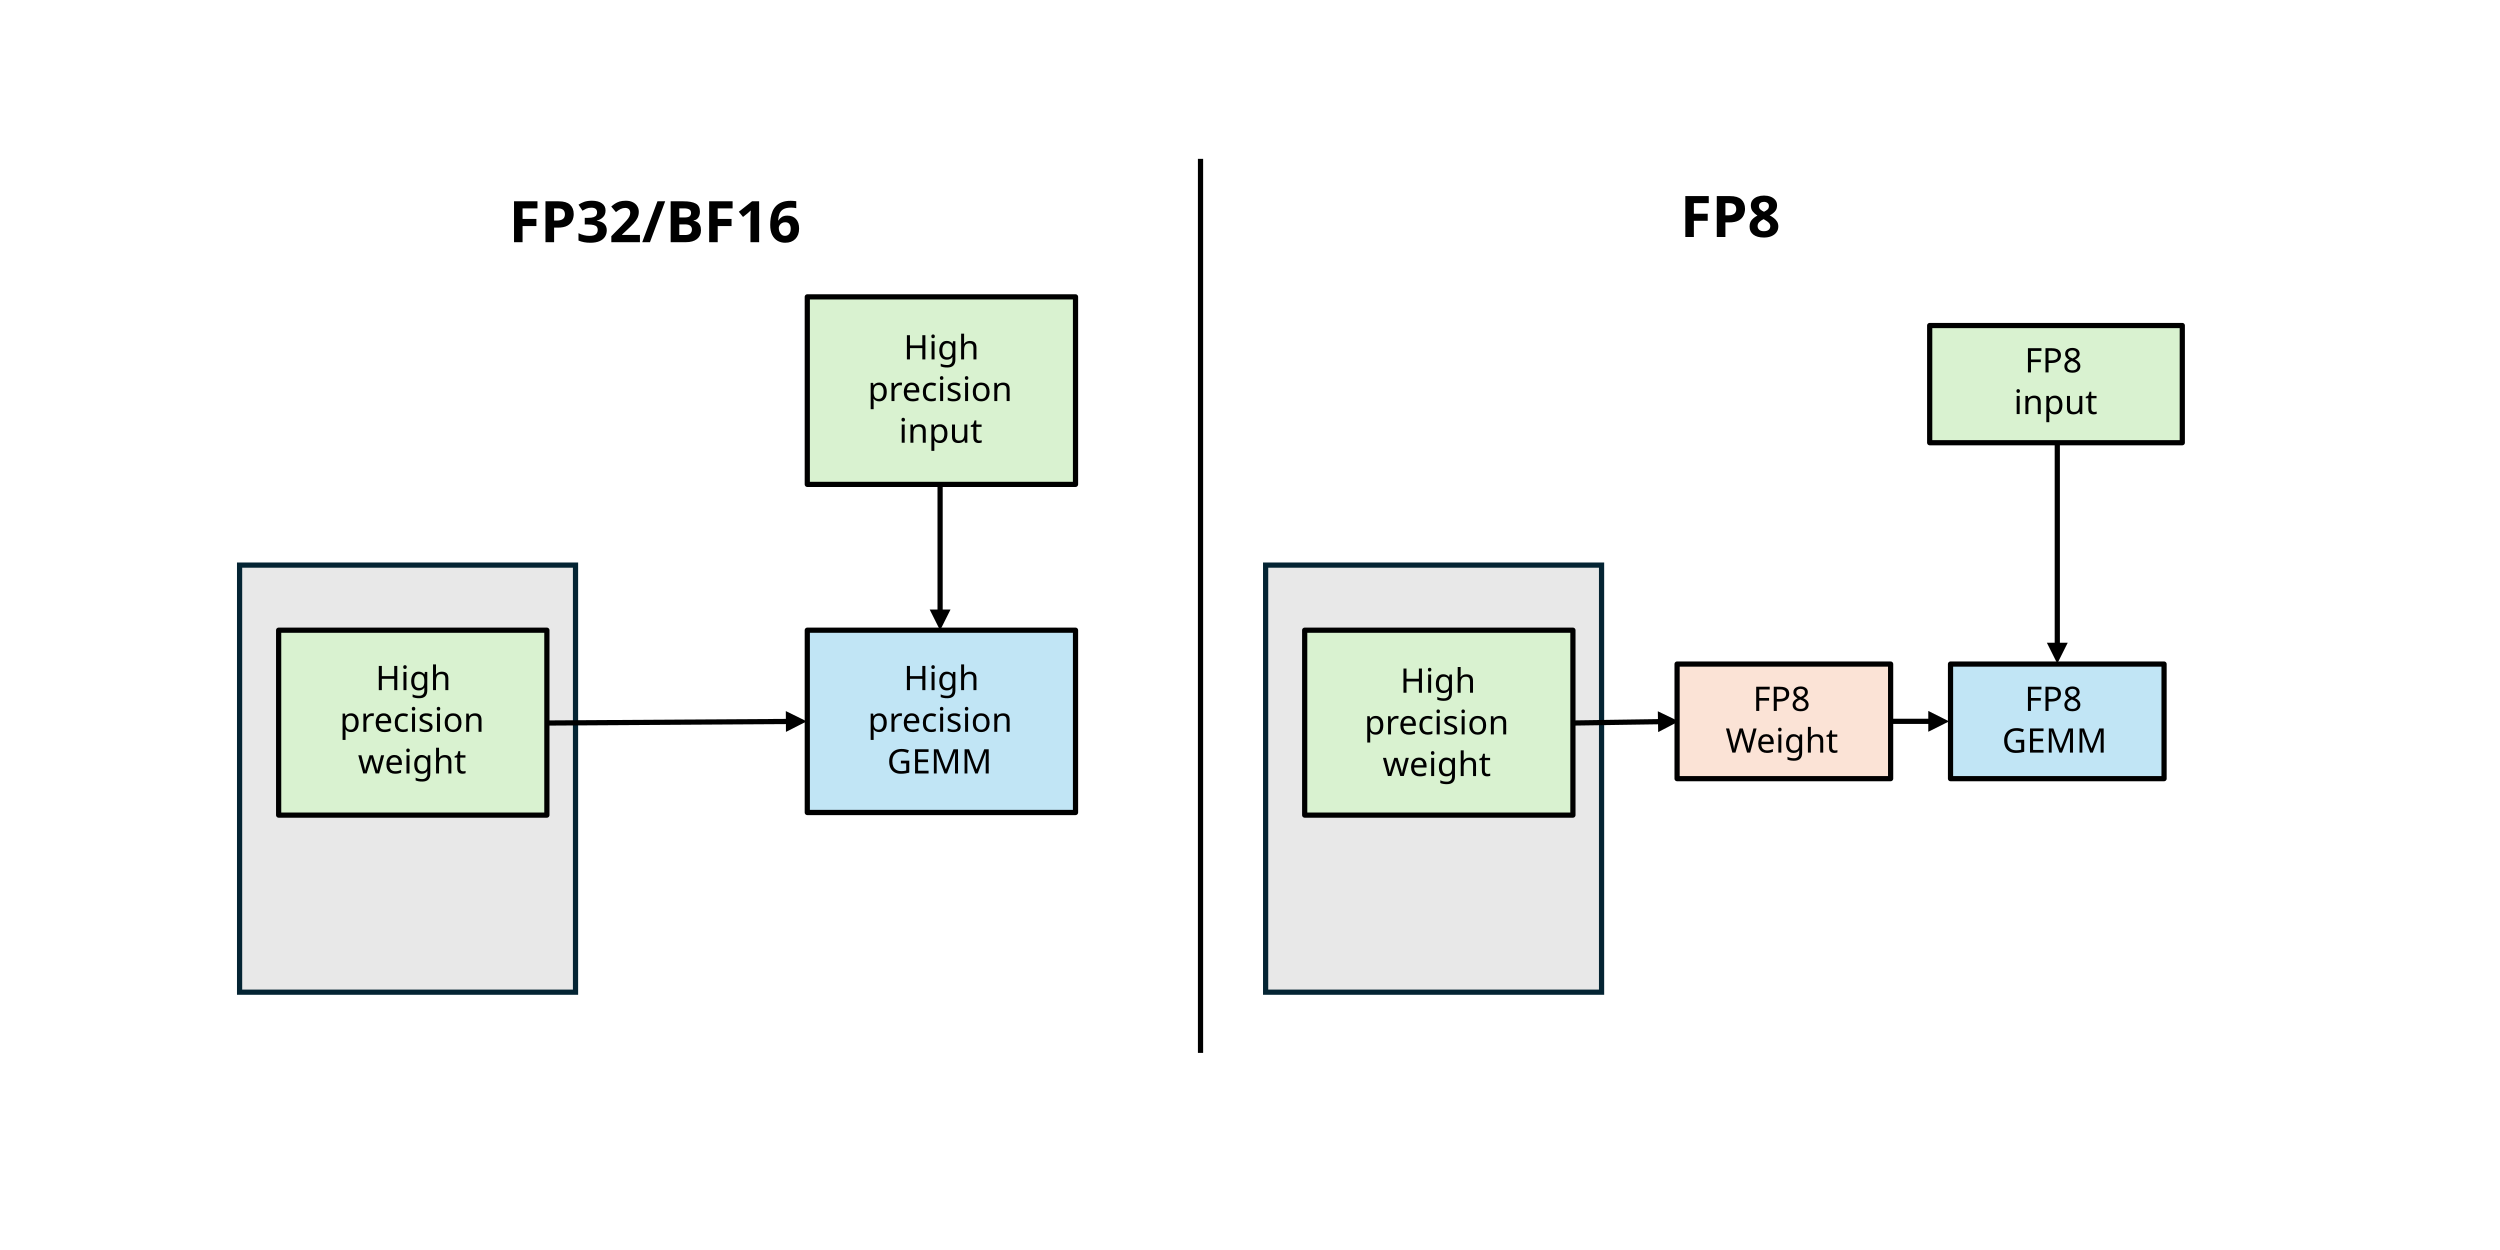
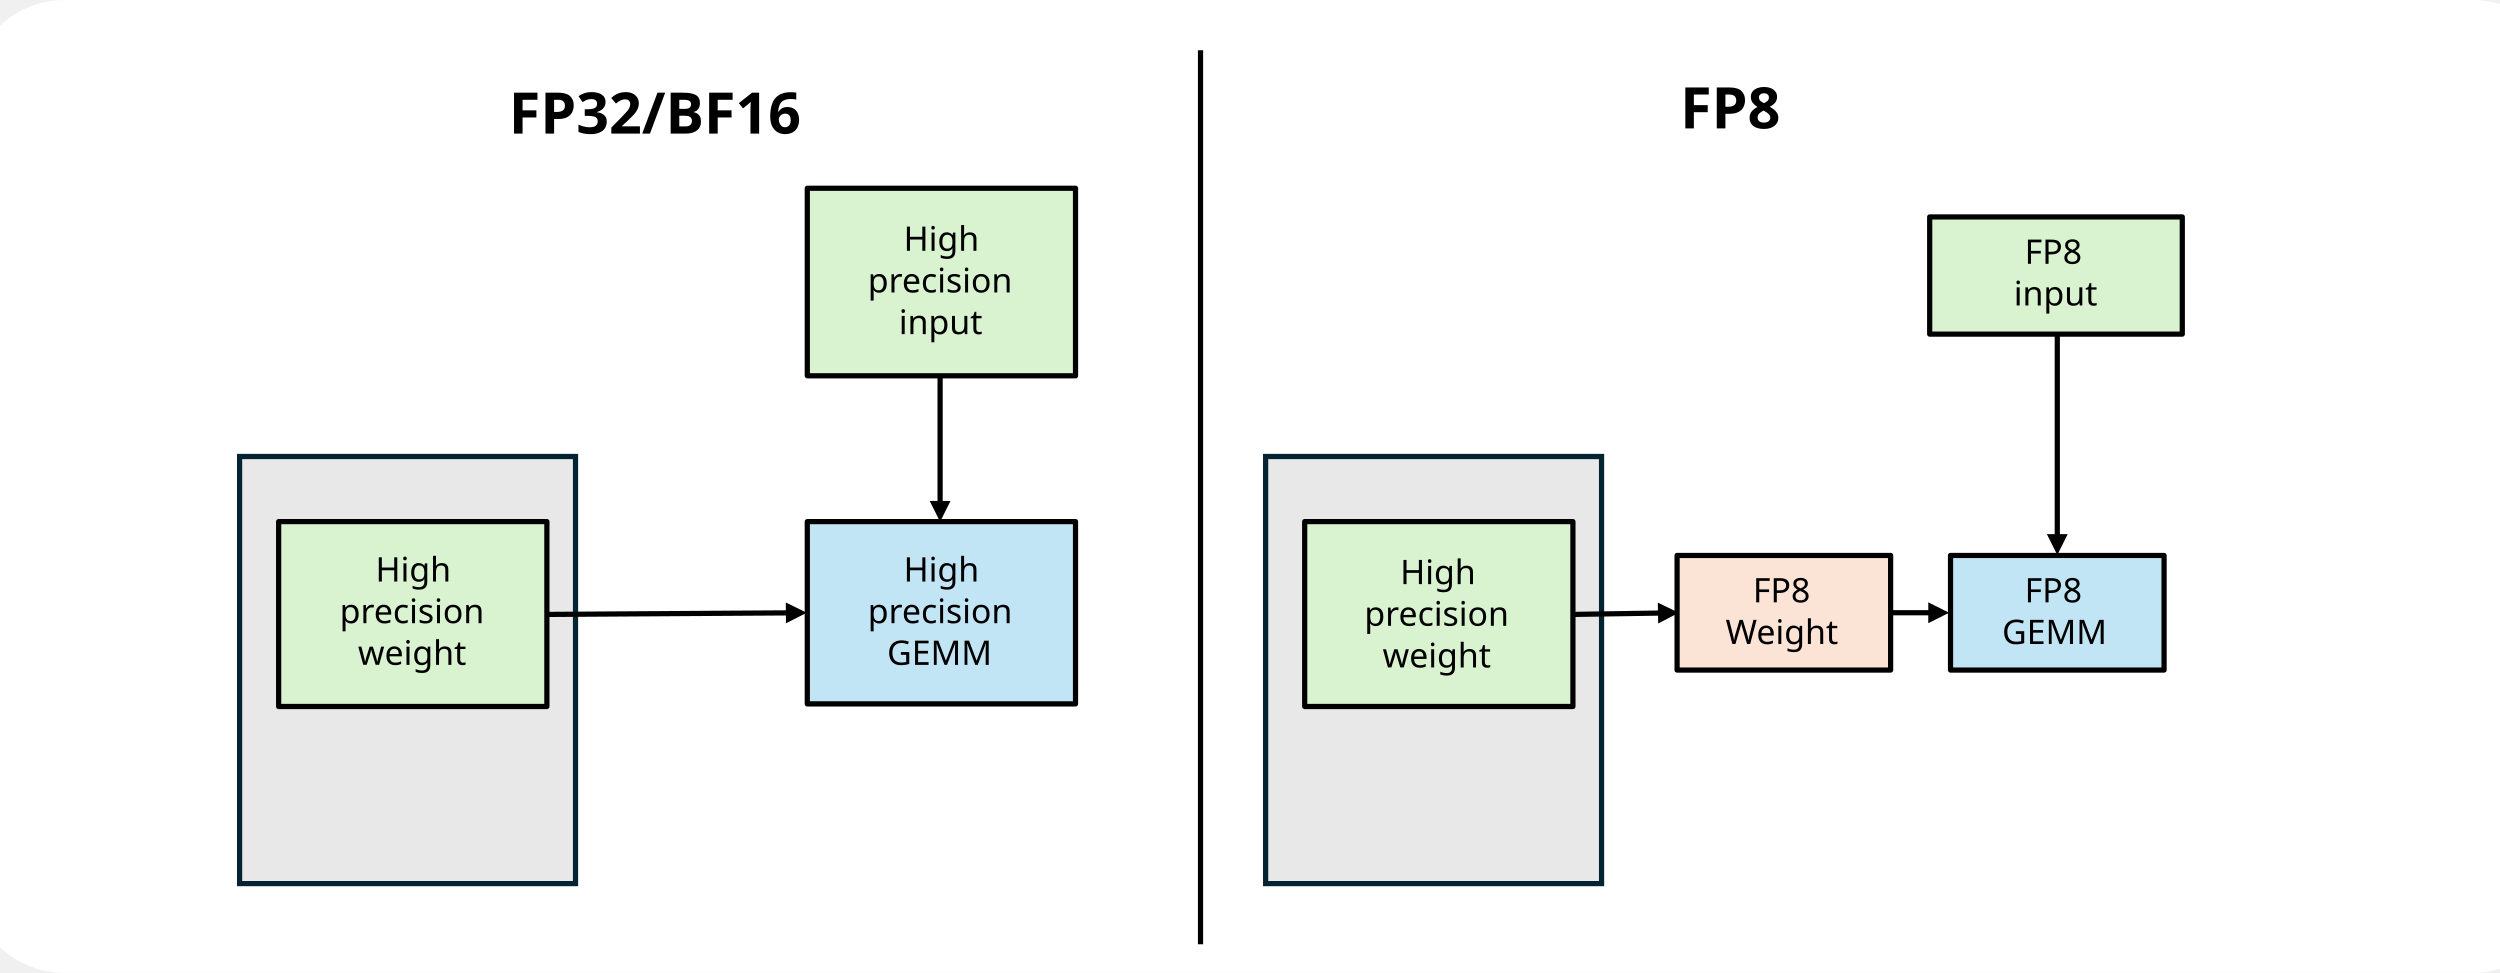
- <svg xmlns="http://www.w3.org/2000/svg" width="960" height="480" overflow="hidden">
-   <g>
-     <rect x="0" y="0" width="960" height="480" fill="#FFFFFF" />
-     <text font-family="NVIDIA Sans,NVIDIA Sans_MSFontService,sans-serif" font-weight="700" font-size="22" transform="translate(195.4 93)">FP32/BF16</text>
-     <path d="M461 61 461 404.312" stroke="#000000" stroke-width="2" stroke-miterlimit="8" fill="none" fill-rule="evenodd" />
-     <rect x="92" y="217" width="129" height="164" stroke="#042433" stroke-width="2" stroke-miterlimit="8" fill="#E8E8E8" />
-     <rect x="107" y="242" width="103" height="71" stroke="#000000" stroke-width="2" stroke-linejoin="round" stroke-miterlimit="10" fill="#D9F2D0" />
-     <text font-family="NVIDIA Sans,NVIDIA Sans_MSFontService,sans-serif" font-weight="400" font-size="13" transform="translate(144.193 265)">High</text>
-     <text font-family="NVIDIA Sans,NVIDIA Sans_MSFontService,sans-serif" font-weight="400" font-size="13" transform="translate(130.44 281)">precision</text>
-     <text font-family="NVIDIA Sans,NVIDIA Sans_MSFontService,sans-serif" font-weight="400" font-size="13" transform="translate(137.44 297)">weight</text>
-     <rect x="310" y="114" width="103" height="72" stroke="#000000" stroke-width="2" stroke-linejoin="round" stroke-miterlimit="10" fill="#D9F2D0" />
-     <text font-family="NVIDIA Sans,NVIDIA Sans_MSFontService,sans-serif" font-weight="400" font-size="13" transform="translate(346.984 138)">High</text>
-     <text font-family="NVIDIA Sans,NVIDIA Sans_MSFontService,sans-serif" font-weight="400" font-size="13" transform="translate(333.231 154)">precision</text>
-     <text font-family="NVIDIA Sans,NVIDIA Sans_MSFontService,sans-serif" font-weight="400" font-size="13" transform="translate(345.151 170)">input</text>
-     <rect x="310" y="242" width="103" height="70" stroke="#000000" stroke-width="2" stroke-linejoin="round" stroke-miterlimit="10" fill="#C1E5F5" />
-     <text font-family="NVIDIA Sans,NVIDIA Sans_MSFontService,sans-serif" font-weight="400" font-size="13" transform="translate(346.984 265)">High</text>
-     <text font-family="NVIDIA Sans,NVIDIA Sans_MSFontService,sans-serif" font-weight="400" font-size="13" transform="translate(333.23 281)">precision</text>
-     <text font-family="NVIDIA Sans,NVIDIA Sans_MSFontService,sans-serif" font-weight="400" font-size="13" transform="translate(340.65 297)">GEMM</text>
-     <path d="M0.006-1 93.119-0.403 93.106 1.597-0.006 1ZM91.805-3.411 99.779 0.64 91.754 4.589Z" transform="matrix(1 0 0 -1 210 277.64)" />
-     <path d="M362 186 362 235.395 360 235.395 360 186ZM365 234.061 361 242.061 357 234.061Z" />
-     <rect x="486" y="217" width="129" height="164" stroke="#042433" stroke-width="2" stroke-miterlimit="8" fill="#E8E8E8" />
-     <rect x="501" y="242" width="103" height="71" stroke="#000000" stroke-width="2" stroke-linejoin="round" stroke-miterlimit="10" fill="#D9F2D0" />
-     <text font-family="NVIDIA Sans,NVIDIA Sans_MSFontService,sans-serif" font-weight="400" font-size="13" transform="translate(537.665 266)">High</text>
-     <text font-family="NVIDIA Sans,NVIDIA Sans_MSFontService,sans-serif" font-weight="400" font-size="13" transform="translate(523.912 282)">precision</text>
-     <text font-family="NVIDIA Sans,NVIDIA Sans_MSFontService,sans-serif" font-weight="400" font-size="13" transform="translate(530.912 298)">weight</text>
-     <rect x="644" y="255" width="82" height="44" stroke="#000000" stroke-width="2" stroke-linejoin="round" stroke-miterlimit="10" fill="#FBE3D6" />
-     <text font-family="NVIDIA Sans,NVIDIA Sans_MSFontService,sans-serif" font-weight="400" font-size="13" transform="translate(673.115 273)">FP8</text>
-     <text font-family="NVIDIA Sans,NVIDIA Sans_MSFontService,sans-serif" font-weight="400" font-size="13" transform="translate(662.615 289)">Weight</text>
-     <rect x="741" y="125" width="97" height="45" stroke="#000000" stroke-width="2" stroke-linejoin="round" stroke-miterlimit="10" fill="#D9F2D0" />
-     <text font-family="NVIDIA Sans,NVIDIA Sans_MSFontService,sans-serif" font-weight="400" font-size="13" transform="translate(777.464 143)">FP8</text>
-     <text font-family="NVIDIA Sans,NVIDIA Sans_MSFontService,sans-serif" font-weight="400" font-size="13" transform="translate(773.297 159)">input</text>
-     <rect x="749" y="255" width="82" height="44" stroke="#000000" stroke-width="2" stroke-linejoin="round" stroke-miterlimit="10" fill="#C1E5F5" />
-     <text font-family="NVIDIA Sans,NVIDIA Sans_MSFontService,sans-serif" font-weight="400" font-size="13" transform="translate(777.464 273)">FP8</text>
-     <text font-family="NVIDIA Sans,NVIDIA Sans_MSFontService,sans-serif" font-weight="400" font-size="13" transform="translate(768.797 289)">GEMM</text>
-     <path d="M0.016-1 34.018-0.465 33.987 1.535-0.016 1ZM32.733-3.485 40.669 0.64 32.607 4.514Z" transform="matrix(1 0 0 -1 604 277.64)" />
-     <path d="M726 276 741.791 276 741.791 278 726 278ZM740.458 273 748.458 277 740.458 281Z" />
-     <path d="M791 170 791 248.156 789 248.156 789 170ZM794 246.822 790 254.822 786 246.822Z" />
-     <text font-family="NVIDIA Sans,NVIDIA Sans_MSFontService,sans-serif" font-weight="700" font-size="22" transform="translate(645.181 91)">FP8</text>
+ <svg xmlns="http://www.w3.org/2000/svg" width="960" height="373.584" overflow="hidden" version="1.1" id="svg23">
+   <defs id="defs23">
+     <clipPath clipPathUnits="userSpaceOnUse" id="clipPath23">
+       <rect style="fill:none" id="rect24" width="997.383" height="373.584" x="-11.584" y="41.702" ry="36.49" />
+     </clipPath>
+   </defs>
+   <g id="g23" clip-path="url(#clipPath23)" transform="translate(0,-41.70241)">
+     <rect x="0" y="0" width="960" height="480" fill="#ffffff" id="rect1" />
+     <text font-family="'NVIDIA Sans', 'NVIDIA Sans_MSFontService', sans-serif" font-weight="700" font-size="22px" transform="translate(195.4,93)" id="text1">FP32/BF16</text>
+     <path d="M 461,61 V 404.312" stroke="#000000" stroke-width="2" stroke-miterlimit="8" fill="none" fill-rule="evenodd" id="path1" />
+     <rect x="92" y="217" width="129" height="164" stroke="#042433" stroke-width="2" stroke-miterlimit="8" fill="#e8e8e8" id="rect2" />
+     <rect x="107" y="242" width="103" height="71" stroke="#000000" stroke-width="2" stroke-linejoin="round" stroke-miterlimit="10" fill="#d9f2d0" id="rect3" />
+     <text font-family="'NVIDIA Sans', 'NVIDIA Sans_MSFontService', sans-serif" font-weight="400" font-size="13px" transform="translate(144.193,265)" id="text3">High</text>
+     <text font-family="'NVIDIA Sans', 'NVIDIA Sans_MSFontService', sans-serif" font-weight="400" font-size="13px" transform="translate(130.44,281)" id="text4">precision</text>
+     <text font-family="'NVIDIA Sans', 'NVIDIA Sans_MSFontService', sans-serif" font-weight="400" font-size="13px" transform="translate(137.44,297)" id="text5">weight</text>
+     <rect x="310" y="114" width="103" height="72" stroke="#000000" stroke-width="2" stroke-linejoin="round" stroke-miterlimit="10" fill="#d9f2d0" id="rect5" />
+     <text font-family="'NVIDIA Sans', 'NVIDIA Sans_MSFontService', sans-serif" font-weight="400" font-size="13px" transform="translate(346.984,138)" id="text6">High</text>
+     <text font-family="'NVIDIA Sans', 'NVIDIA Sans_MSFontService', sans-serif" font-weight="400" font-size="13px" transform="translate(333.231,154)" id="text7">precision</text>
+     <text font-family="'NVIDIA Sans', 'NVIDIA Sans_MSFontService', sans-serif" font-weight="400" font-size="13px" transform="translate(345.151,170)" id="text8">input</text>
+     <rect x="310" y="242" width="103" height="70" stroke="#000000" stroke-width="2" stroke-linejoin="round" stroke-miterlimit="10" fill="#c1e5f5" id="rect8" />
+     <text font-family="'NVIDIA Sans', 'NVIDIA Sans_MSFontService', sans-serif" font-weight="400" font-size="13px" transform="translate(346.984,265)" id="text9">High</text>
+     <text font-family="'NVIDIA Sans', 'NVIDIA Sans_MSFontService', sans-serif" font-weight="400" font-size="13px" transform="translate(333.23,281)" id="text10">precision</text>
+     <text font-family="'NVIDIA Sans', 'NVIDIA Sans_MSFontService', sans-serif" font-weight="400" font-size="13px" transform="translate(340.65,297)" id="text11">GEMM</text>
+     <path d="M 0.006,-1 93.119,-0.403 93.106,1.597 -0.006,1 Z M 91.805,-3.411 99.779,0.64 91.754,4.589 Z" transform="matrix(1,0,0,-1,210,277.64)" id="path11" />
+     <path d="m 362,186 v 49.395 h -2 V 186 Z m 3,48.061 -4,8 -4,-8 z" id="path12" />
+     <rect x="486" y="217" width="129" height="164" stroke="#042433" stroke-width="2" stroke-miterlimit="8" fill="#e8e8e8" id="rect12" />
+     <rect x="501" y="242" width="103" height="71" stroke="#000000" stroke-width="2" stroke-linejoin="round" stroke-miterlimit="10" fill="#d9f2d0" id="rect13" />
+     <text font-family="'NVIDIA Sans', 'NVIDIA Sans_MSFontService', sans-serif" font-weight="400" font-size="13px" transform="translate(537.665,266)" id="text13">High</text>
+     <text font-family="'NVIDIA Sans', 'NVIDIA Sans_MSFontService', sans-serif" font-weight="400" font-size="13px" transform="translate(523.912,282)" id="text14">precision</text>
+     <text font-family="'NVIDIA Sans', 'NVIDIA Sans_MSFontService', sans-serif" font-weight="400" font-size="13px" transform="translate(530.912,298)" id="text15">weight</text>
+     <rect x="644" y="255" width="82" height="44" stroke="#000000" stroke-width="2" stroke-linejoin="round" stroke-miterlimit="10" fill="#fbe3d6" id="rect15" />
+     <text font-family="'NVIDIA Sans', 'NVIDIA Sans_MSFontService', sans-serif" font-weight="400" font-size="13px" transform="translate(673.115,273)" id="text16">FP8</text>
+     <text font-family="'NVIDIA Sans', 'NVIDIA Sans_MSFontService', sans-serif" font-weight="400" font-size="13px" transform="translate(662.615,289)" id="text17">Weight</text>
+     <rect x="741" y="125" width="97" height="45" stroke="#000000" stroke-width="2" stroke-linejoin="round" stroke-miterlimit="10" fill="#d9f2d0" id="rect17" />
+     <text font-family="'NVIDIA Sans', 'NVIDIA Sans_MSFontService', sans-serif" font-weight="400" font-size="13px" transform="translate(777.464,143)" id="text18">FP8</text>
+     <text font-family="'NVIDIA Sans', 'NVIDIA Sans_MSFontService', sans-serif" font-weight="400" font-size="13px" transform="translate(773.297,159)" id="text19">input</text>
+     <rect x="749" y="255" width="82" height="44" stroke="#000000" stroke-width="2" stroke-linejoin="round" stroke-miterlimit="10" fill="#c1e5f5" id="rect19" />
+     <text font-family="'NVIDIA Sans', 'NVIDIA Sans_MSFontService', sans-serif" font-weight="400" font-size="13px" transform="translate(777.464,273)" id="text20">FP8</text>
+     <text font-family="'NVIDIA Sans', 'NVIDIA Sans_MSFontService', sans-serif" font-weight="400" font-size="13px" transform="translate(768.797,289)" id="text21">GEMM</text>
+     <path d="M 0.016,-1 34.018,-0.465 33.987,1.535 -0.016,1 Z M 32.733,-3.485 40.669,0.64 32.607,4.514 Z" transform="matrix(1,0,0,-1,604,277.64)" id="path21" />
+     <path d="m 726,276 h 15.791 v 2 H 726 Z m 14.458,-3 8,4 -8,4 z" id="path22" />
+     <path d="m 791,170 v 78.156 h -2 V 170 Z m 3,76.822 -4,8 -4,-8 z" id="path23" />
+     <text font-family="'NVIDIA Sans', 'NVIDIA Sans_MSFontService', sans-serif" font-weight="700" font-size="22px" transform="translate(645.181,91)" id="text23">FP8</text>
  </g>
</svg>
